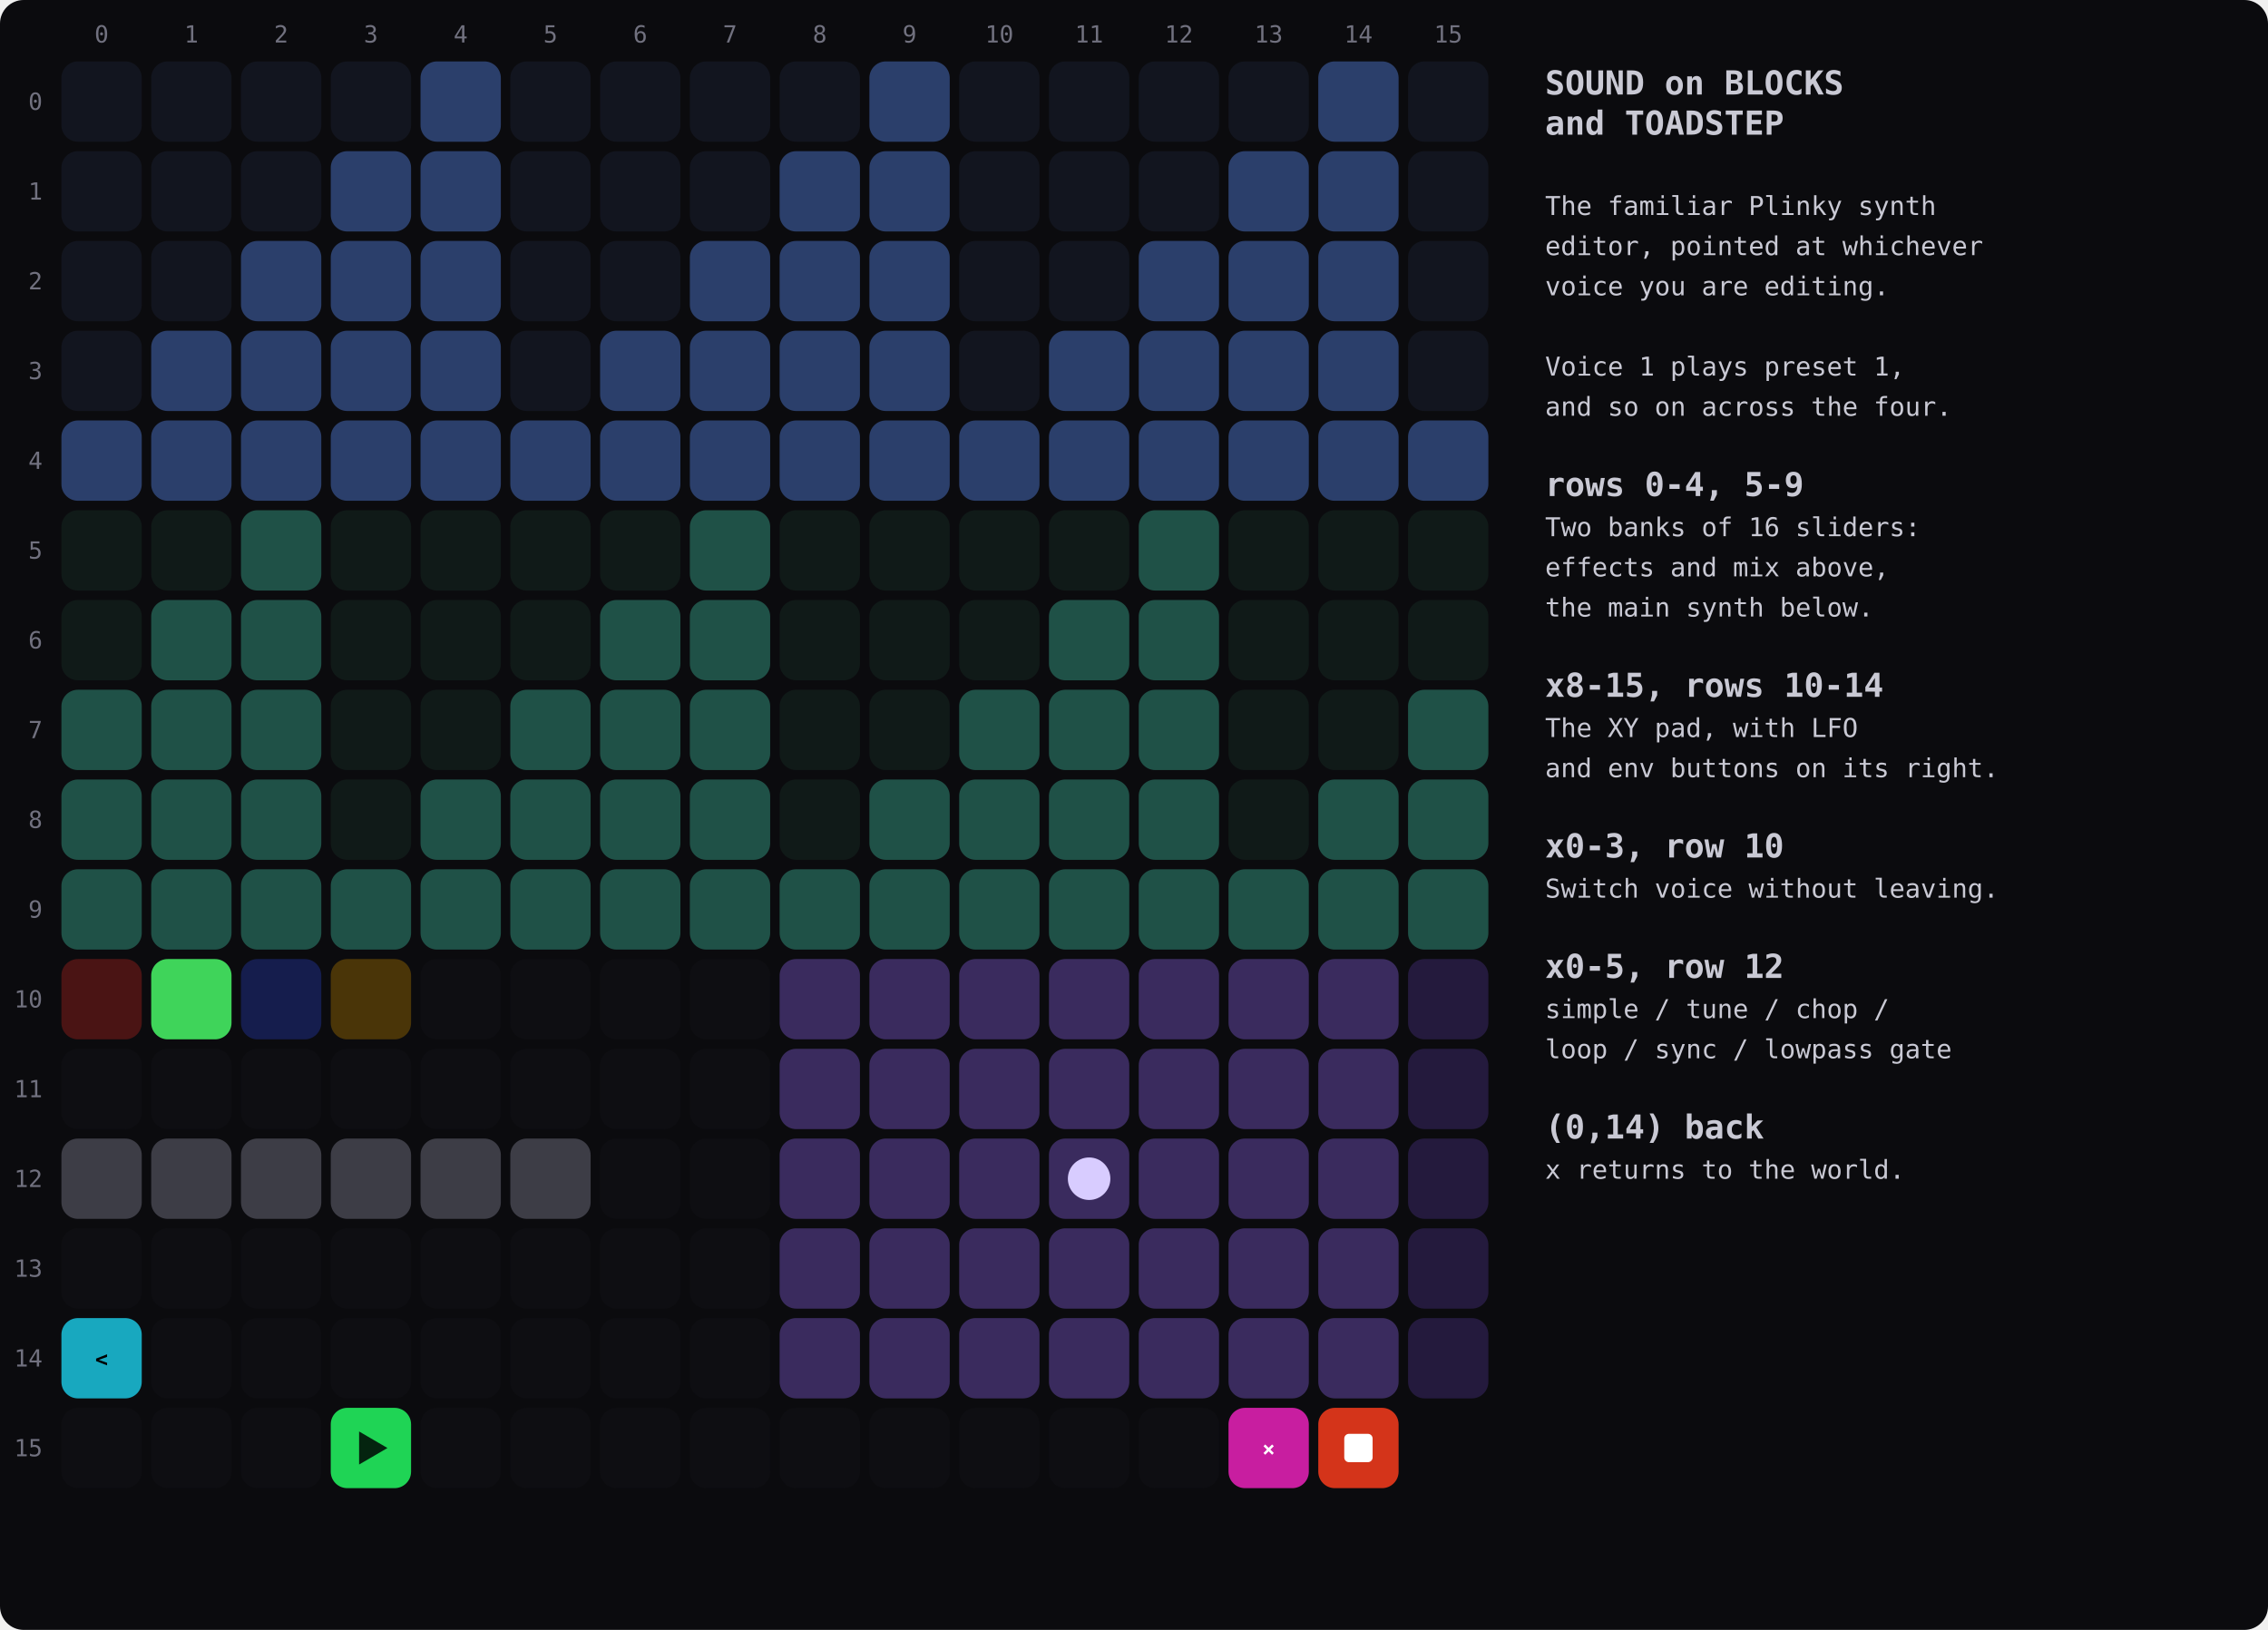
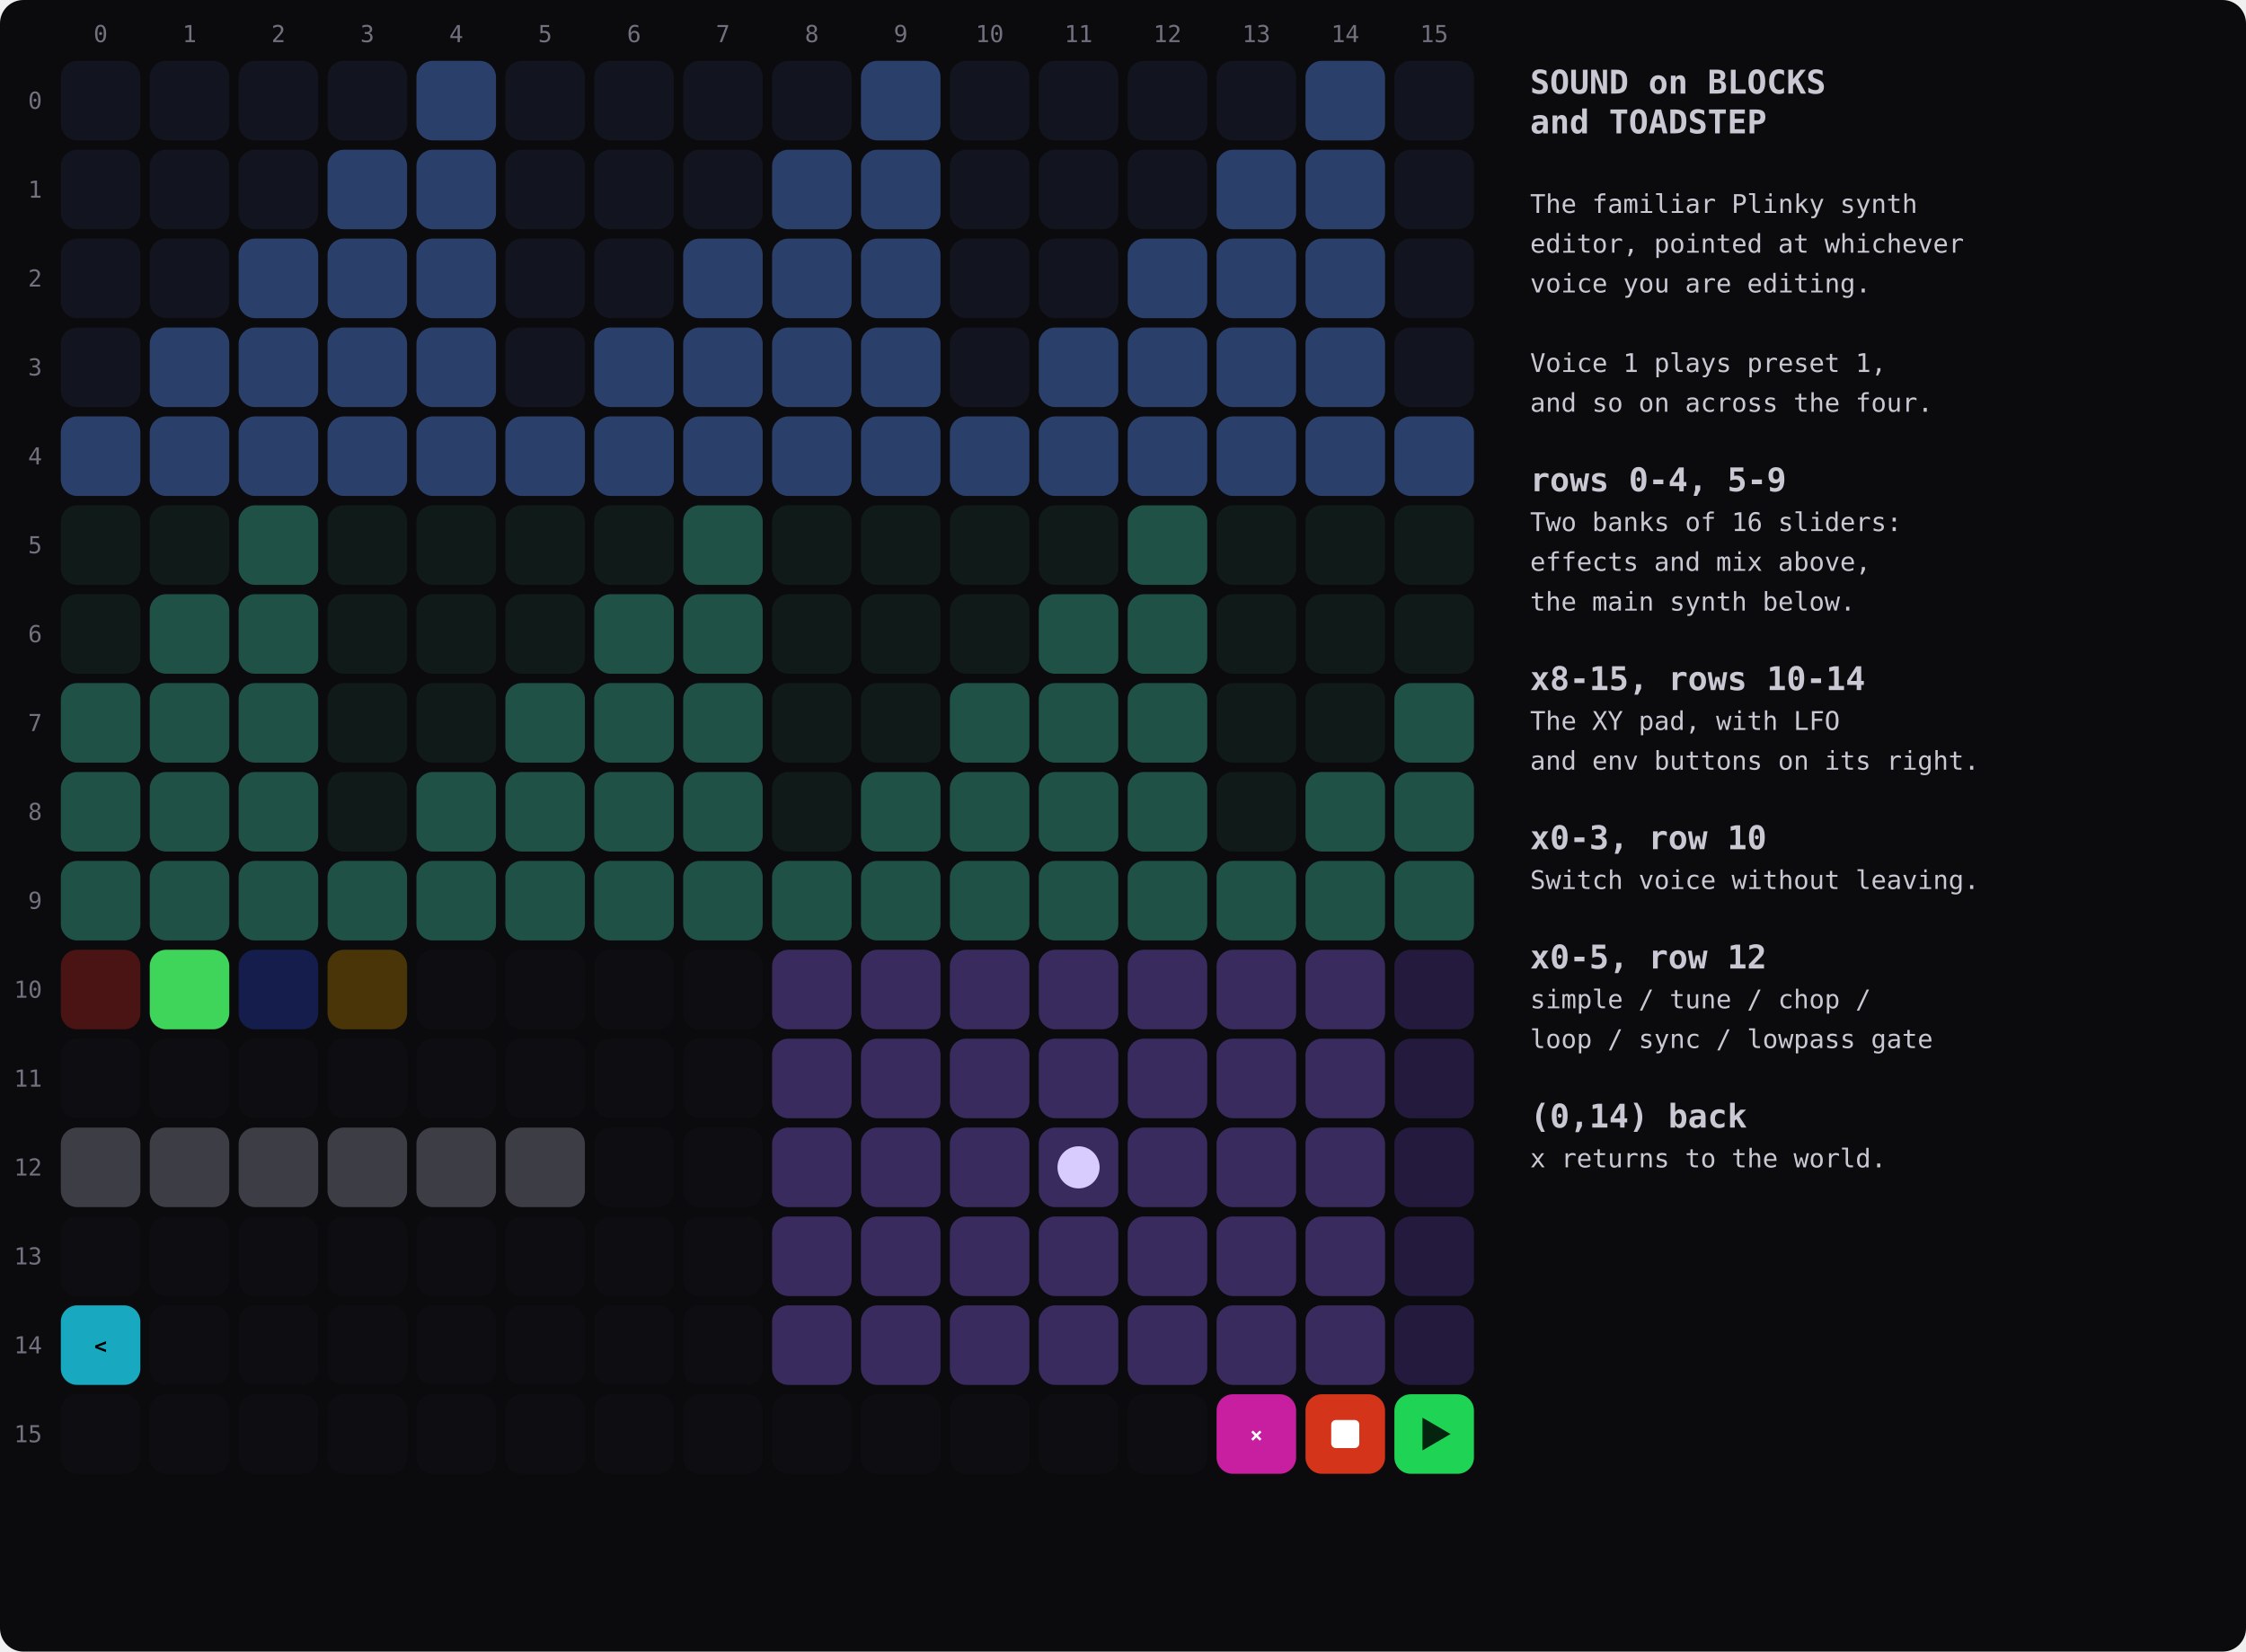
- <svg xmlns="http://www.w3.org/2000/svg" width="960" height="690" viewBox="0 0 960 690" role="img" aria-label="plinky-life hosted synth editor">
-   <rect width="960" height="690" rx="10" fill="#0b0b0e" />
+ <svg xmlns="http://www.w3.org/2000/svg" width="960" height="706" viewBox="0 0 960 706" role="img" aria-label="plinky-life hosted synth editor">
+   <rect width="960" height="706" rx="10" fill="#0b0b0e" />
  <style>text{font-family:ui-monospace,SFMono-Regular,Menlo,Consolas,monospace}.t{font-size:11px;fill:#c9c9d4}.h{font-size:14px;font-weight:700;fill:#c9c9d4}.k{font-size:10px;fill:#71717f}.p{font-size:9px;font-weight:700}</style>
  <text class="k" x="43.0" y="18" text-anchor="middle">0</text>
  <text class="k" x="18" y="46.5" text-anchor="end">0</text>
  <text class="k" x="81.0" y="18" text-anchor="middle">1</text>
  <text class="k" x="18" y="84.5" text-anchor="end">1</text>
  <text class="k" x="119.0" y="18" text-anchor="middle">2</text>
  <text class="k" x="18" y="122.5" text-anchor="end">2</text>
  <text class="k" x="157.0" y="18" text-anchor="middle">3</text>
  <text class="k" x="18" y="160.5" text-anchor="end">3</text>
  <text class="k" x="195.0" y="18" text-anchor="middle">4</text>
  <text class="k" x="18" y="198.5" text-anchor="end">4</text>
  <text class="k" x="233.0" y="18" text-anchor="middle">5</text>
  <text class="k" x="18" y="236.5" text-anchor="end">5</text>
  <text class="k" x="271.0" y="18" text-anchor="middle">6</text>
  <text class="k" x="18" y="274.5" text-anchor="end">6</text>
  <text class="k" x="309.0" y="18" text-anchor="middle">7</text>
  <text class="k" x="18" y="312.5" text-anchor="end">7</text>
  <text class="k" x="347.0" y="18" text-anchor="middle">8</text>
  <text class="k" x="18" y="350.5" text-anchor="end">8</text>
  <text class="k" x="385.0" y="18" text-anchor="middle">9</text>
  <text class="k" x="18" y="388.5" text-anchor="end">9</text>
  <text class="k" x="423.0" y="18" text-anchor="middle">10</text>
  <text class="k" x="18" y="426.5" text-anchor="end">10</text>
  <text class="k" x="461.0" y="18" text-anchor="middle">11</text>
  <text class="k" x="18" y="464.5" text-anchor="end">11</text>
  <text class="k" x="499.0" y="18" text-anchor="middle">12</text>
  <text class="k" x="18" y="502.5" text-anchor="end">12</text>
  <text class="k" x="537.0" y="18" text-anchor="middle">13</text>
  <text class="k" x="18" y="540.5" text-anchor="end">13</text>
  <text class="k" x="575.0" y="18" text-anchor="middle">14</text>
  <text class="k" x="18" y="578.5" text-anchor="end">14</text>
  <text class="k" x="613.0" y="18" text-anchor="middle">15</text>
  <text class="k" x="18" y="616.5" text-anchor="end">15</text>
  <rect x="26" y="26" width="34" height="34" rx="7" fill="#12151f" />
  <rect x="64" y="26" width="34" height="34" rx="7" fill="#12151f" />
  <rect x="102" y="26" width="34" height="34" rx="7" fill="#12151f" />
  <rect x="140" y="26" width="34" height="34" rx="7" fill="#12151f" />
  <rect x="178" y="26" width="34" height="34" rx="7" fill="#2b3f6b" />
  <rect x="216" y="26" width="34" height="34" rx="7" fill="#12151f" />
  <rect x="254" y="26" width="34" height="34" rx="7" fill="#12151f" />
  <rect x="292" y="26" width="34" height="34" rx="7" fill="#12151f" />
  <rect x="330" y="26" width="34" height="34" rx="7" fill="#12151f" />
  <rect x="368" y="26" width="34" height="34" rx="7" fill="#2b3f6b" />
  <rect x="406" y="26" width="34" height="34" rx="7" fill="#12151f" />
  <rect x="444" y="26" width="34" height="34" rx="7" fill="#12151f" />
  <rect x="482" y="26" width="34" height="34" rx="7" fill="#12151f" />
  <rect x="520" y="26" width="34" height="34" rx="7" fill="#12151f" />
  <rect x="558" y="26" width="34" height="34" rx="7" fill="#2b3f6b" />
  <rect x="596" y="26" width="34" height="34" rx="7" fill="#12151f" />
  <rect x="26" y="64" width="34" height="34" rx="7" fill="#12151f" />
  <rect x="64" y="64" width="34" height="34" rx="7" fill="#12151f" />
  <rect x="102" y="64" width="34" height="34" rx="7" fill="#12151f" />
  <rect x="140" y="64" width="34" height="34" rx="7" fill="#2b3f6b" />
  <rect x="178" y="64" width="34" height="34" rx="7" fill="#2b3f6b" />
  <rect x="216" y="64" width="34" height="34" rx="7" fill="#12151f" />
  <rect x="254" y="64" width="34" height="34" rx="7" fill="#12151f" />
  <rect x="292" y="64" width="34" height="34" rx="7" fill="#12151f" />
  <rect x="330" y="64" width="34" height="34" rx="7" fill="#2b3f6b" />
  <rect x="368" y="64" width="34" height="34" rx="7" fill="#2b3f6b" />
  <rect x="406" y="64" width="34" height="34" rx="7" fill="#12151f" />
  <rect x="444" y="64" width="34" height="34" rx="7" fill="#12151f" />
  <rect x="482" y="64" width="34" height="34" rx="7" fill="#12151f" />
  <rect x="520" y="64" width="34" height="34" rx="7" fill="#2b3f6b" />
  <rect x="558" y="64" width="34" height="34" rx="7" fill="#2b3f6b" />
  <rect x="596" y="64" width="34" height="34" rx="7" fill="#12151f" />
  <rect x="26" y="102" width="34" height="34" rx="7" fill="#12151f" />
  <rect x="64" y="102" width="34" height="34" rx="7" fill="#12151f" />
  <rect x="102" y="102" width="34" height="34" rx="7" fill="#2b3f6b" />
  <rect x="140" y="102" width="34" height="34" rx="7" fill="#2b3f6b" />
  <rect x="178" y="102" width="34" height="34" rx="7" fill="#2b3f6b" />
  <rect x="216" y="102" width="34" height="34" rx="7" fill="#12151f" />
  <rect x="254" y="102" width="34" height="34" rx="7" fill="#12151f" />
  <rect x="292" y="102" width="34" height="34" rx="7" fill="#2b3f6b" />
  <rect x="330" y="102" width="34" height="34" rx="7" fill="#2b3f6b" />
  <rect x="368" y="102" width="34" height="34" rx="7" fill="#2b3f6b" />
  <rect x="406" y="102" width="34" height="34" rx="7" fill="#12151f" />
  <rect x="444" y="102" width="34" height="34" rx="7" fill="#12151f" />
  <rect x="482" y="102" width="34" height="34" rx="7" fill="#2b3f6b" />
  <rect x="520" y="102" width="34" height="34" rx="7" fill="#2b3f6b" />
  <rect x="558" y="102" width="34" height="34" rx="7" fill="#2b3f6b" />
  <rect x="596" y="102" width="34" height="34" rx="7" fill="#12151f" />
  <rect x="26" y="140" width="34" height="34" rx="7" fill="#12151f" />
  <rect x="64" y="140" width="34" height="34" rx="7" fill="#2b3f6b" />
  <rect x="102" y="140" width="34" height="34" rx="7" fill="#2b3f6b" />
  <rect x="140" y="140" width="34" height="34" rx="7" fill="#2b3f6b" />
  <rect x="178" y="140" width="34" height="34" rx="7" fill="#2b3f6b" />
  <rect x="216" y="140" width="34" height="34" rx="7" fill="#12151f" />
  <rect x="254" y="140" width="34" height="34" rx="7" fill="#2b3f6b" />
  <rect x="292" y="140" width="34" height="34" rx="7" fill="#2b3f6b" />
  <rect x="330" y="140" width="34" height="34" rx="7" fill="#2b3f6b" />
  <rect x="368" y="140" width="34" height="34" rx="7" fill="#2b3f6b" />
  <rect x="406" y="140" width="34" height="34" rx="7" fill="#12151f" />
  <rect x="444" y="140" width="34" height="34" rx="7" fill="#2b3f6b" />
  <rect x="482" y="140" width="34" height="34" rx="7" fill="#2b3f6b" />
  <rect x="520" y="140" width="34" height="34" rx="7" fill="#2b3f6b" />
  <rect x="558" y="140" width="34" height="34" rx="7" fill="#2b3f6b" />
  <rect x="596" y="140" width="34" height="34" rx="7" fill="#12151f" />
  <rect x="26" y="178" width="34" height="34" rx="7" fill="#2b3f6b" />
  <rect x="64" y="178" width="34" height="34" rx="7" fill="#2b3f6b" />
  <rect x="102" y="178" width="34" height="34" rx="7" fill="#2b3f6b" />
  <rect x="140" y="178" width="34" height="34" rx="7" fill="#2b3f6b" />
  <rect x="178" y="178" width="34" height="34" rx="7" fill="#2b3f6b" />
  <rect x="216" y="178" width="34" height="34" rx="7" fill="#2b3f6b" />
  <rect x="254" y="178" width="34" height="34" rx="7" fill="#2b3f6b" />
  <rect x="292" y="178" width="34" height="34" rx="7" fill="#2b3f6b" />
  <rect x="330" y="178" width="34" height="34" rx="7" fill="#2b3f6b" />
  <rect x="368" y="178" width="34" height="34" rx="7" fill="#2b3f6b" />
  <rect x="406" y="178" width="34" height="34" rx="7" fill="#2b3f6b" />
  <rect x="444" y="178" width="34" height="34" rx="7" fill="#2b3f6b" />
  <rect x="482" y="178" width="34" height="34" rx="7" fill="#2b3f6b" />
  <rect x="520" y="178" width="34" height="34" rx="7" fill="#2b3f6b" />
  <rect x="558" y="178" width="34" height="34" rx="7" fill="#2b3f6b" />
  <rect x="596" y="178" width="34" height="34" rx="7" fill="#2b3f6b" />
  <rect x="26" y="216" width="34" height="34" rx="7" fill="#101a18" />
  <rect x="64" y="216" width="34" height="34" rx="7" fill="#101a18" />
  <rect x="102" y="216" width="34" height="34" rx="7" fill="#1f5147" />
  <rect x="140" y="216" width="34" height="34" rx="7" fill="#101a18" />
  <rect x="178" y="216" width="34" height="34" rx="7" fill="#101a18" />
  <rect x="216" y="216" width="34" height="34" rx="7" fill="#101a18" />
  <rect x="254" y="216" width="34" height="34" rx="7" fill="#101a18" />
  <rect x="292" y="216" width="34" height="34" rx="7" fill="#1f5147" />
  <rect x="330" y="216" width="34" height="34" rx="7" fill="#101a18" />
  <rect x="368" y="216" width="34" height="34" rx="7" fill="#101a18" />
  <rect x="406" y="216" width="34" height="34" rx="7" fill="#101a18" />
  <rect x="444" y="216" width="34" height="34" rx="7" fill="#101a18" />
  <rect x="482" y="216" width="34" height="34" rx="7" fill="#1f5147" />
  <rect x="520" y="216" width="34" height="34" rx="7" fill="#101a18" />
  <rect x="558" y="216" width="34" height="34" rx="7" fill="#101a18" />
  <rect x="596" y="216" width="34" height="34" rx="7" fill="#101a18" />
  <rect x="26" y="254" width="34" height="34" rx="7" fill="#101a18" />
  <rect x="64" y="254" width="34" height="34" rx="7" fill="#1f5147" />
  <rect x="102" y="254" width="34" height="34" rx="7" fill="#1f5147" />
  <rect x="140" y="254" width="34" height="34" rx="7" fill="#101a18" />
  <rect x="178" y="254" width="34" height="34" rx="7" fill="#101a18" />
  <rect x="216" y="254" width="34" height="34" rx="7" fill="#101a18" />
  <rect x="254" y="254" width="34" height="34" rx="7" fill="#1f5147" />
  <rect x="292" y="254" width="34" height="34" rx="7" fill="#1f5147" />
  <rect x="330" y="254" width="34" height="34" rx="7" fill="#101a18" />
  <rect x="368" y="254" width="34" height="34" rx="7" fill="#101a18" />
  <rect x="406" y="254" width="34" height="34" rx="7" fill="#101a18" />
  <rect x="444" y="254" width="34" height="34" rx="7" fill="#1f5147" />
  <rect x="482" y="254" width="34" height="34" rx="7" fill="#1f5147" />
  <rect x="520" y="254" width="34" height="34" rx="7" fill="#101a18" />
  <rect x="558" y="254" width="34" height="34" rx="7" fill="#101a18" />
  <rect x="596" y="254" width="34" height="34" rx="7" fill="#101a18" />
  <rect x="26" y="292" width="34" height="34" rx="7" fill="#1f5147" />
  <rect x="64" y="292" width="34" height="34" rx="7" fill="#1f5147" />
  <rect x="102" y="292" width="34" height="34" rx="7" fill="#1f5147" />
  <rect x="140" y="292" width="34" height="34" rx="7" fill="#101a18" />
  <rect x="178" y="292" width="34" height="34" rx="7" fill="#101a18" />
  <rect x="216" y="292" width="34" height="34" rx="7" fill="#1f5147" />
  <rect x="254" y="292" width="34" height="34" rx="7" fill="#1f5147" />
  <rect x="292" y="292" width="34" height="34" rx="7" fill="#1f5147" />
  <rect x="330" y="292" width="34" height="34" rx="7" fill="#101a18" />
  <rect x="368" y="292" width="34" height="34" rx="7" fill="#101a18" />
  <rect x="406" y="292" width="34" height="34" rx="7" fill="#1f5147" />
  <rect x="444" y="292" width="34" height="34" rx="7" fill="#1f5147" />
  <rect x="482" y="292" width="34" height="34" rx="7" fill="#1f5147" />
  <rect x="520" y="292" width="34" height="34" rx="7" fill="#101a18" />
  <rect x="558" y="292" width="34" height="34" rx="7" fill="#101a18" />
  <rect x="596" y="292" width="34" height="34" rx="7" fill="#1f5147" />
  <rect x="26" y="330" width="34" height="34" rx="7" fill="#1f5147" />
  <rect x="64" y="330" width="34" height="34" rx="7" fill="#1f5147" />
  <rect x="102" y="330" width="34" height="34" rx="7" fill="#1f5147" />
  <rect x="140" y="330" width="34" height="34" rx="7" fill="#101a18" />
  <rect x="178" y="330" width="34" height="34" rx="7" fill="#1f5147" />
  <rect x="216" y="330" width="34" height="34" rx="7" fill="#1f5147" />
  <rect x="254" y="330" width="34" height="34" rx="7" fill="#1f5147" />
  <rect x="292" y="330" width="34" height="34" rx="7" fill="#1f5147" />
  <rect x="330" y="330" width="34" height="34" rx="7" fill="#101a18" />
  <rect x="368" y="330" width="34" height="34" rx="7" fill="#1f5147" />
  <rect x="406" y="330" width="34" height="34" rx="7" fill="#1f5147" />
  <rect x="444" y="330" width="34" height="34" rx="7" fill="#1f5147" />
  <rect x="482" y="330" width="34" height="34" rx="7" fill="#1f5147" />
  <rect x="520" y="330" width="34" height="34" rx="7" fill="#101a18" />
  <rect x="558" y="330" width="34" height="34" rx="7" fill="#1f5147" />
  <rect x="596" y="330" width="34" height="34" rx="7" fill="#1f5147" />
  <rect x="26" y="368" width="34" height="34" rx="7" fill="#1f5147" />
  <rect x="64" y="368" width="34" height="34" rx="7" fill="#1f5147" />
  <rect x="102" y="368" width="34" height="34" rx="7" fill="#1f5147" />
  <rect x="140" y="368" width="34" height="34" rx="7" fill="#1f5147" />
  <rect x="178" y="368" width="34" height="34" rx="7" fill="#1f5147" />
  <rect x="216" y="368" width="34" height="34" rx="7" fill="#1f5147" />
  <rect x="254" y="368" width="34" height="34" rx="7" fill="#1f5147" />
  <rect x="292" y="368" width="34" height="34" rx="7" fill="#1f5147" />
  <rect x="330" y="368" width="34" height="34" rx="7" fill="#1f5147" />
  <rect x="368" y="368" width="34" height="34" rx="7" fill="#1f5147" />
  <rect x="406" y="368" width="34" height="34" rx="7" fill="#1f5147" />
  <rect x="444" y="368" width="34" height="34" rx="7" fill="#1f5147" />
  <rect x="482" y="368" width="34" height="34" rx="7" fill="#1f5147" />
  <rect x="520" y="368" width="34" height="34" rx="7" fill="#1f5147" />
  <rect x="558" y="368" width="34" height="34" rx="7" fill="#1f5147" />
  <rect x="596" y="368" width="34" height="34" rx="7" fill="#1f5147" />
  <rect x="26" y="406" width="34" height="34" rx="7" fill="#4a1414" />
  <rect x="64" y="406" width="34" height="34" rx="7" fill="#3fd45a" />
  <rect x="102" y="406" width="34" height="34" rx="7" fill="#151d4d" />
  <rect x="140" y="406" width="34" height="34" rx="7" fill="#4a3508" />
  <rect x="178" y="406" width="34" height="34" rx="7" fill="#0e0e12" />
  <rect x="216" y="406" width="34" height="34" rx="7" fill="#0e0e12" />
  <rect x="254" y="406" width="34" height="34" rx="7" fill="#0e0e12" />
  <rect x="292" y="406" width="34" height="34" rx="7" fill="#0e0e12" />
  <rect x="330" y="406" width="34" height="34" rx="7" fill="#3a2b5e" />
  <rect x="368" y="406" width="34" height="34" rx="7" fill="#3a2b5e" />
  <rect x="406" y="406" width="34" height="34" rx="7" fill="#3a2b5e" />
  <rect x="444" y="406" width="34" height="34" rx="7" fill="#3a2b5e" />
  <rect x="482" y="406" width="34" height="34" rx="7" fill="#3a2b5e" />
  <rect x="520" y="406" width="34" height="34" rx="7" fill="#3a2b5e" />
  <rect x="558" y="406" width="34" height="34" rx="7" fill="#3a2b5e" />
  <rect x="596" y="406" width="34" height="34" rx="7" fill="#241a3d" />
  <rect x="26" y="444" width="34" height="34" rx="7" fill="#0e0e12" />
  <rect x="64" y="444" width="34" height="34" rx="7" fill="#0e0e12" />
  <rect x="102" y="444" width="34" height="34" rx="7" fill="#0e0e12" />
  <rect x="140" y="444" width="34" height="34" rx="7" fill="#0e0e12" />
  <rect x="178" y="444" width="34" height="34" rx="7" fill="#0e0e12" />
  <rect x="216" y="444" width="34" height="34" rx="7" fill="#0e0e12" />
  <rect x="254" y="444" width="34" height="34" rx="7" fill="#0e0e12" />
  <rect x="292" y="444" width="34" height="34" rx="7" fill="#0e0e12" />
  <rect x="330" y="444" width="34" height="34" rx="7" fill="#3a2b5e" />
  <rect x="368" y="444" width="34" height="34" rx="7" fill="#3a2b5e" />
  <rect x="406" y="444" width="34" height="34" rx="7" fill="#3a2b5e" />
  <rect x="444" y="444" width="34" height="34" rx="7" fill="#3a2b5e" />
  <rect x="482" y="444" width="34" height="34" rx="7" fill="#3a2b5e" />
  <rect x="520" y="444" width="34" height="34" rx="7" fill="#3a2b5e" />
  <rect x="558" y="444" width="34" height="34" rx="7" fill="#3a2b5e" />
  <rect x="596" y="444" width="34" height="34" rx="7" fill="#241a3d" />
  <rect x="26" y="482" width="34" height="34" rx="7" fill="#3d3d46" />
  <rect x="64" y="482" width="34" height="34" rx="7" fill="#3d3d46" />
  <rect x="102" y="482" width="34" height="34" rx="7" fill="#3d3d46" />
  <rect x="140" y="482" width="34" height="34" rx="7" fill="#3d3d46" />
  <rect x="178" y="482" width="34" height="34" rx="7" fill="#3d3d46" />
  <rect x="216" y="482" width="34" height="34" rx="7" fill="#3d3d46" />
  <rect x="254" y="482" width="34" height="34" rx="7" fill="#0e0e12" />
  <rect x="292" y="482" width="34" height="34" rx="7" fill="#0e0e12" />
  <rect x="330" y="482" width="34" height="34" rx="7" fill="#3a2b5e" />
  <rect x="368" y="482" width="34" height="34" rx="7" fill="#3a2b5e" />
  <rect x="406" y="482" width="34" height="34" rx="7" fill="#3a2b5e" />
  <rect x="444" y="482" width="34" height="34" rx="7" fill="#3a2b5e" />
  <rect x="482" y="482" width="34" height="34" rx="7" fill="#3a2b5e" />
  <rect x="520" y="482" width="34" height="34" rx="7" fill="#3a2b5e" />
  <rect x="558" y="482" width="34" height="34" rx="7" fill="#3a2b5e" />
  <rect x="596" y="482" width="34" height="34" rx="7" fill="#241a3d" />
  <rect x="26" y="520" width="34" height="34" rx="7" fill="#0e0e12" />
  <rect x="64" y="520" width="34" height="34" rx="7" fill="#0e0e12" />
  <rect x="102" y="520" width="34" height="34" rx="7" fill="#0e0e12" />
  <rect x="140" y="520" width="34" height="34" rx="7" fill="#0e0e12" />
  <rect x="178" y="520" width="34" height="34" rx="7" fill="#0e0e12" />
  <rect x="216" y="520" width="34" height="34" rx="7" fill="#0e0e12" />
  <rect x="254" y="520" width="34" height="34" rx="7" fill="#0e0e12" />
  <rect x="292" y="520" width="34" height="34" rx="7" fill="#0e0e12" />
  <rect x="330" y="520" width="34" height="34" rx="7" fill="#3a2b5e" />
  <rect x="368" y="520" width="34" height="34" rx="7" fill="#3a2b5e" />
  <rect x="406" y="520" width="34" height="34" rx="7" fill="#3a2b5e" />
  <rect x="444" y="520" width="34" height="34" rx="7" fill="#3a2b5e" />
  <rect x="482" y="520" width="34" height="34" rx="7" fill="#3a2b5e" />
  <rect x="520" y="520" width="34" height="34" rx="7" fill="#3a2b5e" />
  <rect x="558" y="520" width="34" height="34" rx="7" fill="#3a2b5e" />
  <rect x="596" y="520" width="34" height="34" rx="7" fill="#241a3d" />
  <rect x="26" y="558" width="34" height="34" rx="7" fill="#18a8bf" />
  <text class="p" x="43.0" y="578.5" text-anchor="middle" fill="#000">&lt;</text>
  <rect x="64" y="558" width="34" height="34" rx="7" fill="#0e0e12" />
  <rect x="102" y="558" width="34" height="34" rx="7" fill="#0e0e12" />
  <rect x="140" y="558" width="34" height="34" rx="7" fill="#0e0e12" />
  <rect x="178" y="558" width="34" height="34" rx="7" fill="#0e0e12" />
  <rect x="216" y="558" width="34" height="34" rx="7" fill="#0e0e12" />
  <rect x="254" y="558" width="34" height="34" rx="7" fill="#0e0e12" />
  <rect x="292" y="558" width="34" height="34" rx="7" fill="#0e0e12" />
  <rect x="330" y="558" width="34" height="34" rx="7" fill="#3a2b5e" />
  <rect x="368" y="558" width="34" height="34" rx="7" fill="#3a2b5e" />
  <rect x="406" y="558" width="34" height="34" rx="7" fill="#3a2b5e" />
  <rect x="444" y="558" width="34" height="34" rx="7" fill="#3a2b5e" />
  <rect x="482" y="558" width="34" height="34" rx="7" fill="#3a2b5e" />
  <rect x="520" y="558" width="34" height="34" rx="7" fill="#3a2b5e" />
  <rect x="558" y="558" width="34" height="34" rx="7" fill="#3a2b5e" />
  <rect x="596" y="558" width="34" height="34" rx="7" fill="#241a3d" />
  <rect x="26" y="596" width="34" height="34" rx="7" fill="#0e0e12" />
  <rect x="64" y="596" width="34" height="34" rx="7" fill="#0e0e12" />
  <rect x="102" y="596" width="34" height="34" rx="7" fill="#0e0e12" />
  <rect x="140" y="596" width="34" height="34" rx="7" fill="#0e0e12" />
  <rect x="178" y="596" width="34" height="34" rx="7" fill="#0e0e12" />
  <rect x="216" y="596" width="34" height="34" rx="7" fill="#0e0e12" />
  <rect x="254" y="596" width="34" height="34" rx="7" fill="#0e0e12" />
  <rect x="292" y="596" width="34" height="34" rx="7" fill="#0e0e12" />
  <rect x="330" y="596" width="34" height="34" rx="7" fill="#0e0e12" />
  <rect x="368" y="596" width="34" height="34" rx="7" fill="#0e0e12" />
  <rect x="406" y="596" width="34" height="34" rx="7" fill="#0e0e12" />
  <rect x="444" y="596" width="34" height="34" rx="7" fill="#0e0e12" />
  <rect x="482" y="596" width="34" height="34" rx="7" fill="#0e0e12" />
  <circle cx="461.0" cy="499.0" r="9" fill="#d8ccff" />
  <rect x="520" y="596" width="34" height="34" rx="7" fill="#c81ea0" />
  <text class="p" x="537.0" y="616.5" text-anchor="middle" fill="#fff">×</text>
  <rect x="558" y="596" width="34" height="34" rx="7" fill="#d4341a" />
-   <rect x="140" y="596" width="34" height="34" rx="7" fill="#1fd455" />
+   <rect x="596" y="596" width="34" height="34" rx="7" fill="#1fd455" />
  <rect x="569" y="607" width="12" height="12" rx="2" fill="#fff" />
-   <path d="M152 606 L164 613 L152 620 Z" fill="#04240f" />
+   <path d="M608 606 L620 613 L608 620 Z" fill="#04240f" />
  <text class="h" x="654" y="40">SOUND on BLOCKS</text>
  <text class="h" x="654" y="57">and TOADSTEP</text>
  <text class="t" x="654" y="74" />
  <text class="t" x="654" y="91">The familiar Plinky synth</text>
  <text class="t" x="654" y="108">editor, pointed at whichever</text>
  <text class="t" x="654" y="125">voice you are editing.</text>
  <text class="t" x="654" y="142" />
  <text class="t" x="654" y="159">Voice 1 plays preset 1,</text>
  <text class="t" x="654" y="176">and so on across the four.</text>
  <text class="t" x="654" y="193" />
  <text class="h" x="654" y="210">rows 0-4, 5-9</text>
  <text class="t" x="654" y="227">Two banks of 16 sliders:</text>
  <text class="t" x="654" y="244">effects and mix above,</text>
  <text class="t" x="654" y="261">the main synth below.</text>
  <text class="t" x="654" y="278" />
  <text class="h" x="654" y="295">x8-15, rows 10-14</text>
  <text class="t" x="654" y="312">The XY pad, with LFO</text>
  <text class="t" x="654" y="329">and env buttons on its right.</text>
  <text class="t" x="654" y="346" />
  <text class="h" x="654" y="363">x0-3, row 10</text>
  <text class="t" x="654" y="380">Switch voice without leaving.</text>
  <text class="t" x="654" y="397" />
  <text class="h" x="654" y="414">x0-5, row 12</text>
  <text class="t" x="654" y="431">simple / tune / chop /</text>
  <text class="t" x="654" y="448">loop / sync / lowpass gate</text>
  <text class="t" x="654" y="465" />
  <text class="h" x="654" y="482">(0,14)  back</text>
  <text class="t" x="654" y="499">x returns to the world.</text>
</svg>
